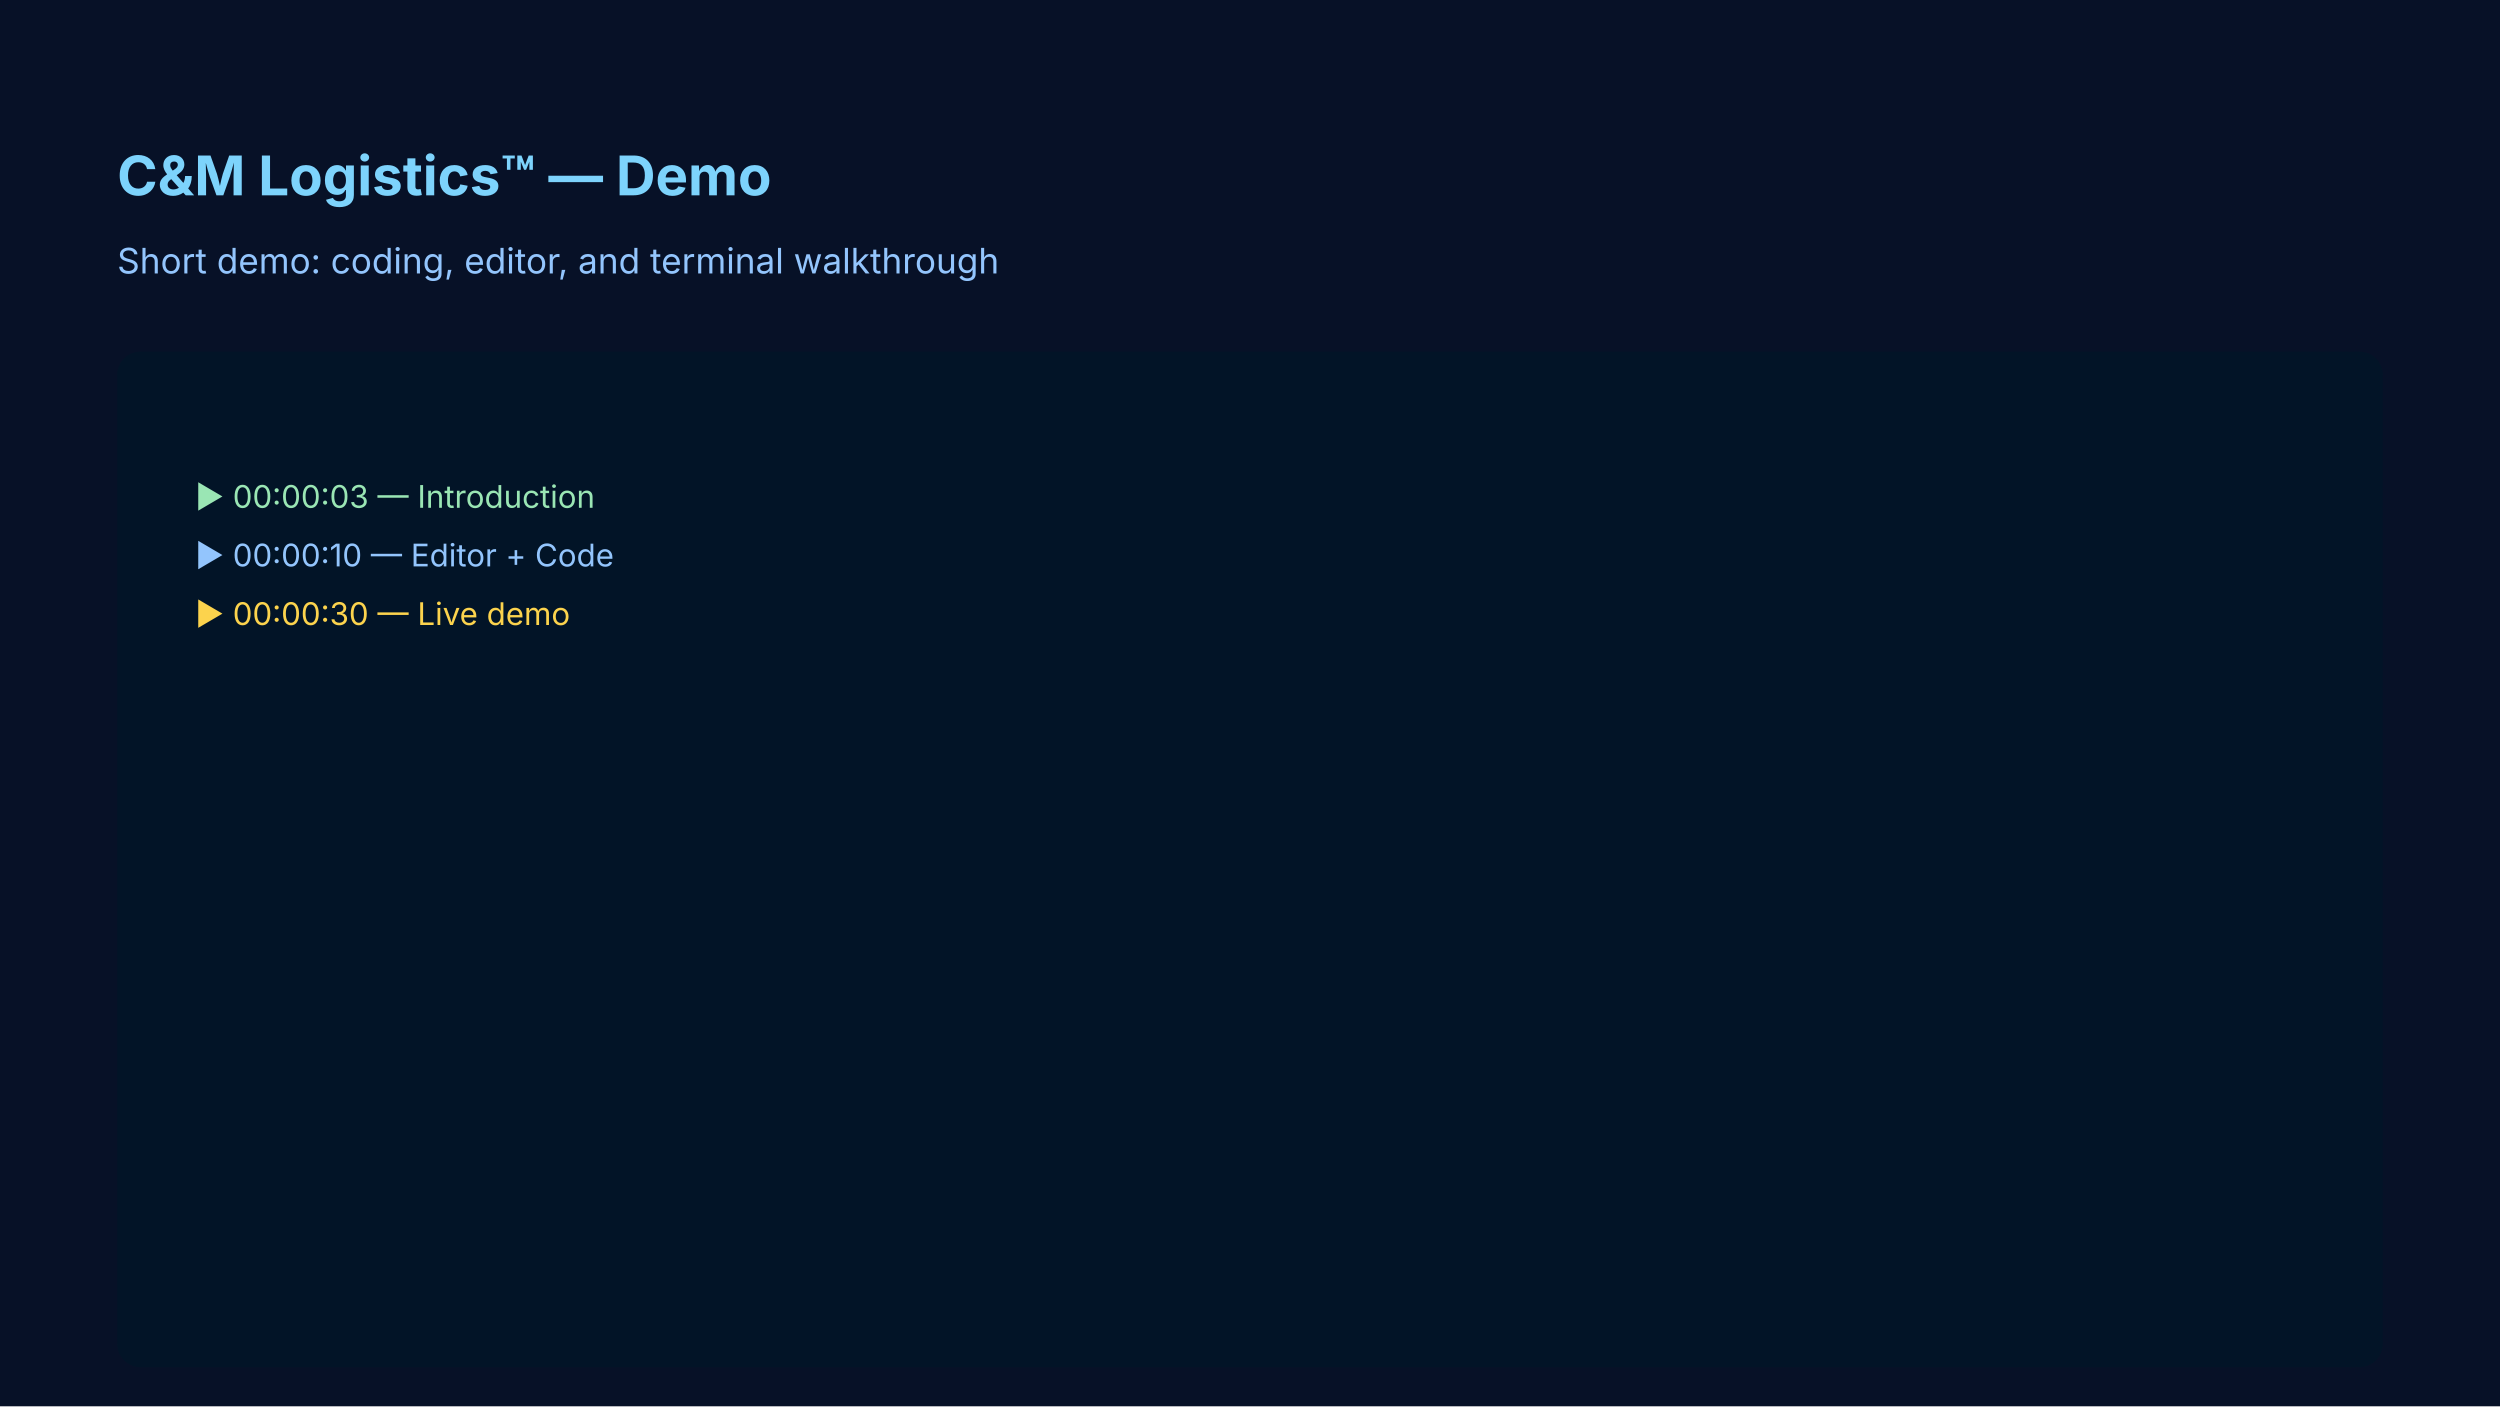
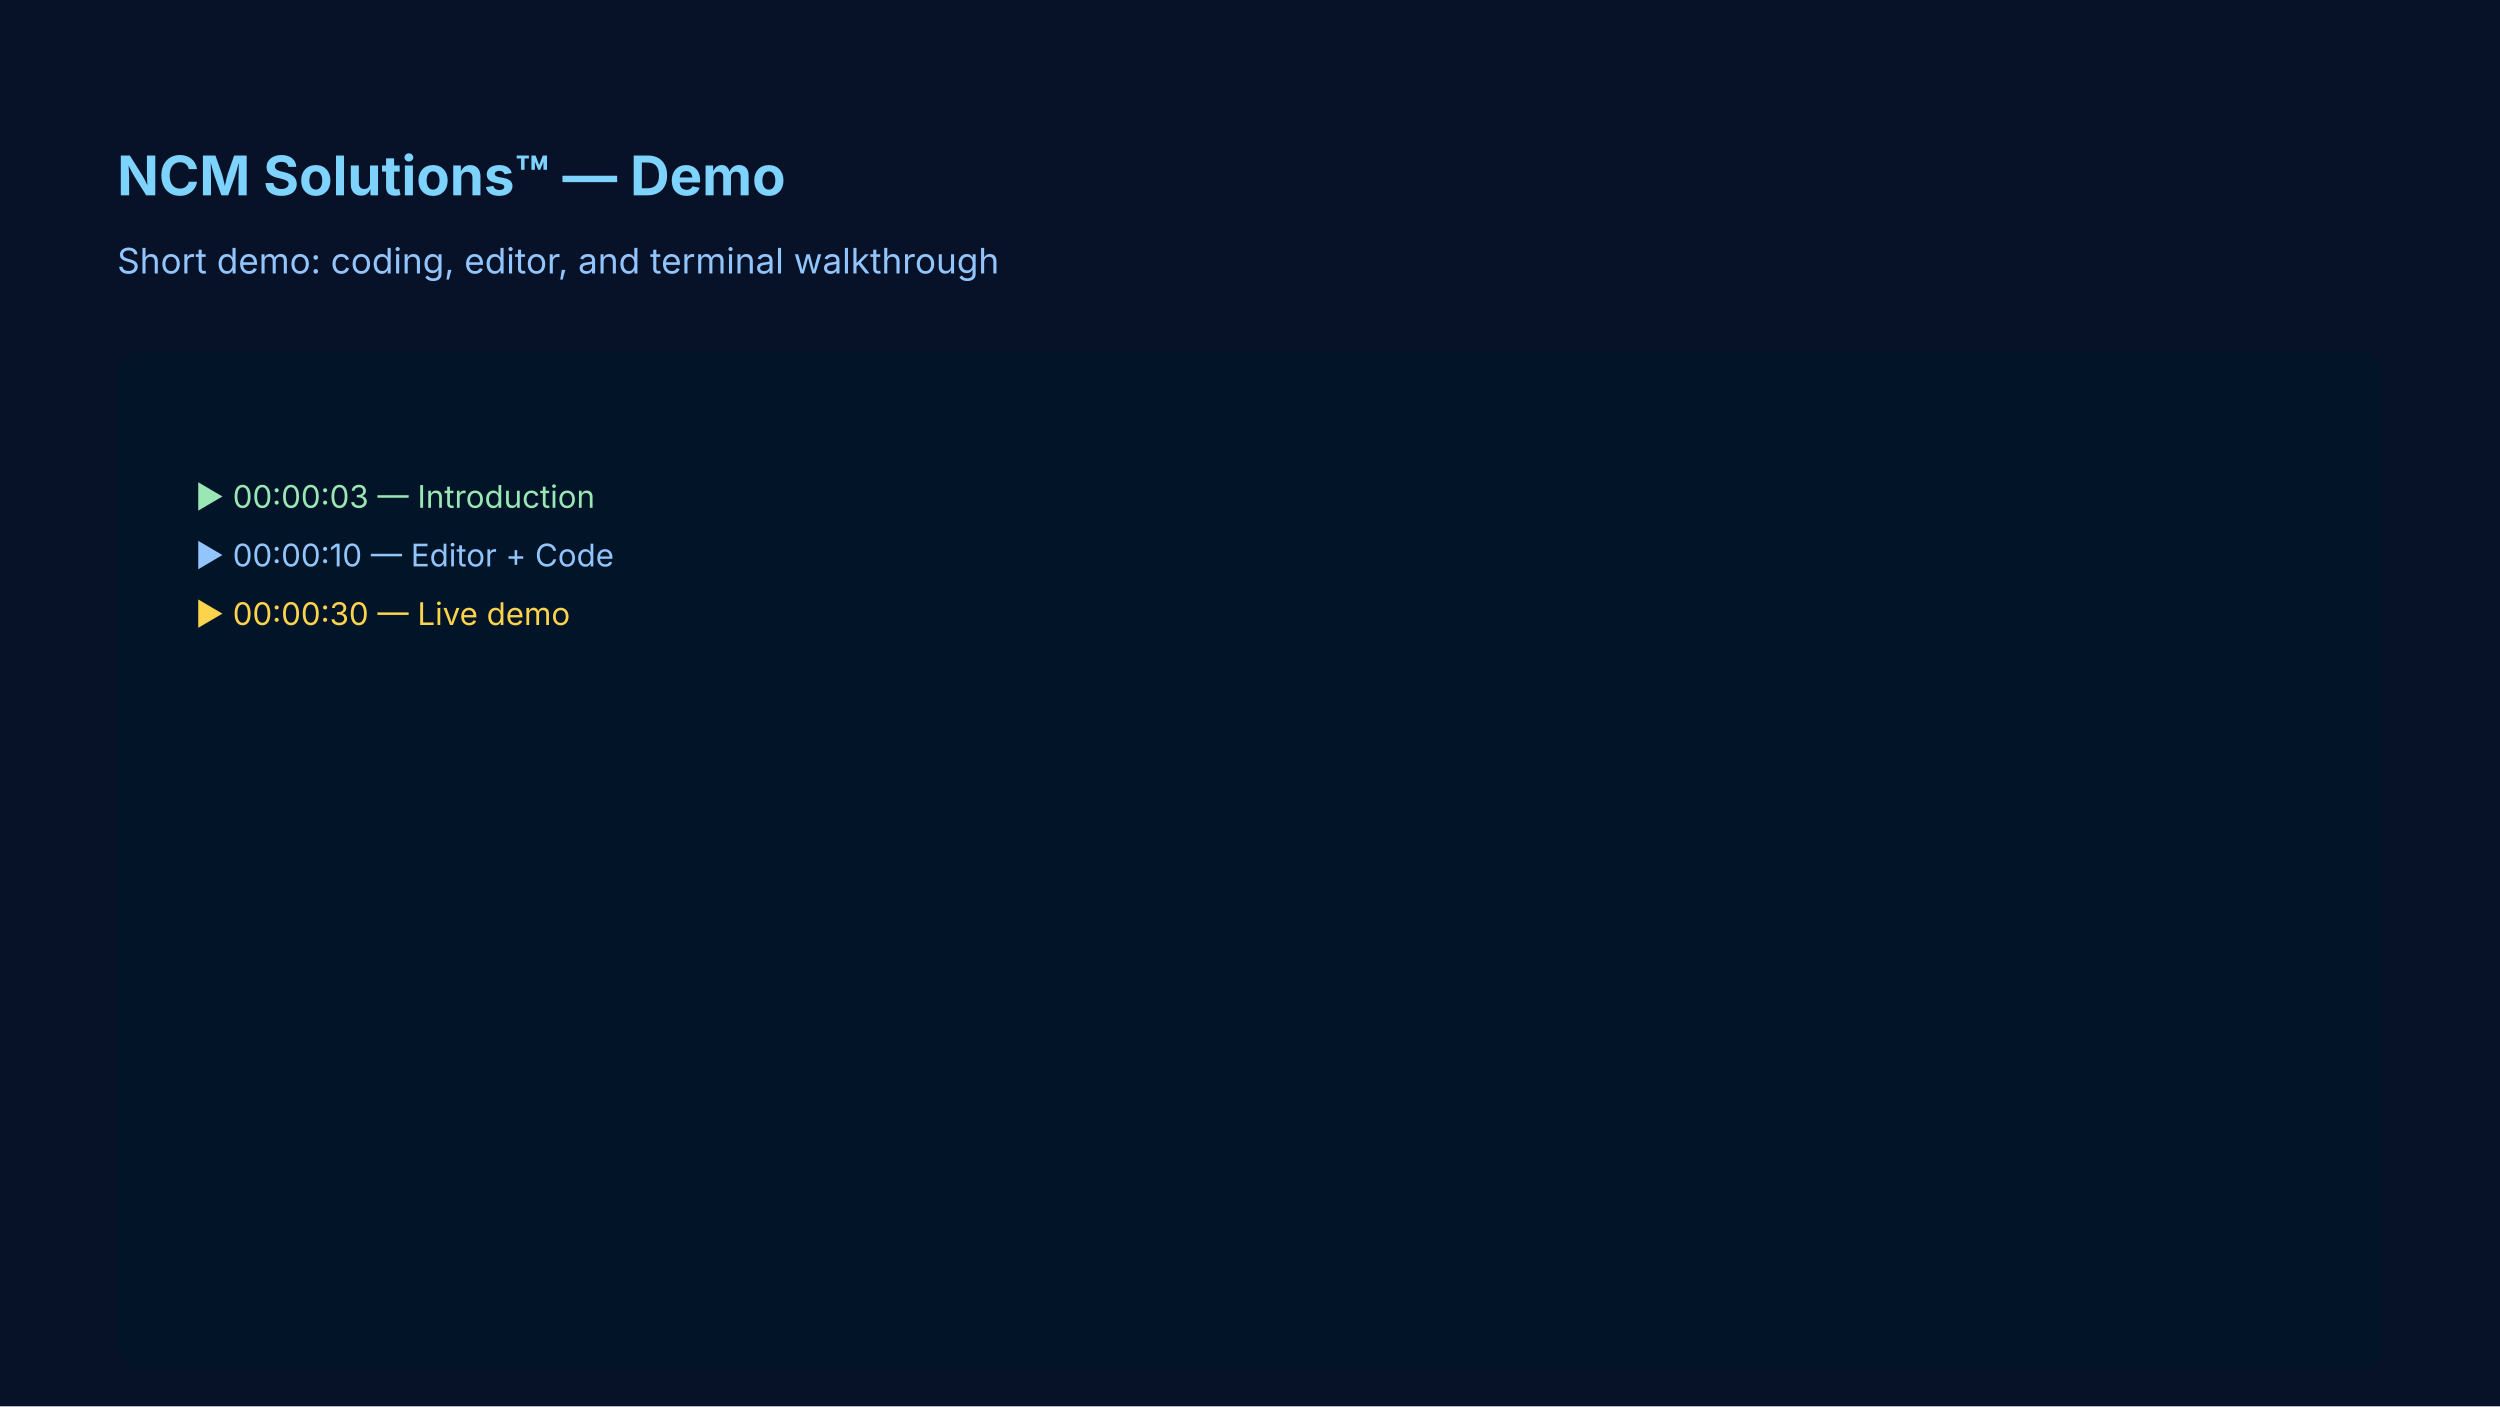
<svg xmlns="http://www.w3.org/2000/svg" width="1280" height="720" viewBox="0 0 1280 720" role="img" aria-label="Demo poster">
  <rect width="100%" height="100%" fill="#071127" />
  <g transform="translate(60,60)" font-family="Inter, Arial, sans-serif" fill="#fff">
-     <text x="0" y="40" font-size="28" font-weight="700" fill="#7dd3fc">C&amp;M Logistics™ — Demo</text>
+     <text x="0" y="40" font-size="28" font-weight="700" fill="#7dd3fc">NCM Solutions™ — Demo</text>
    <text x="0" y="80" font-size="18" fill="#93c5fd">Short demo: coding, editor, and terminal walkthrough</text>
    <rect x="0" y="120" width="1160" height="520" rx="12" fill="#021427" />
    <text x="40" y="200" font-size="16" fill="#9ae6b4">▶ 00:00:03 — Introduction</text>
    <text x="40" y="230" font-size="16" fill="#93c5fd">▶ 00:00:10 — Editor + Code</text>
    <text x="40" y="260" font-size="16" fill="#fcd34d">▶ 00:00:30 — Live demo</text>
  </g>
</svg>
